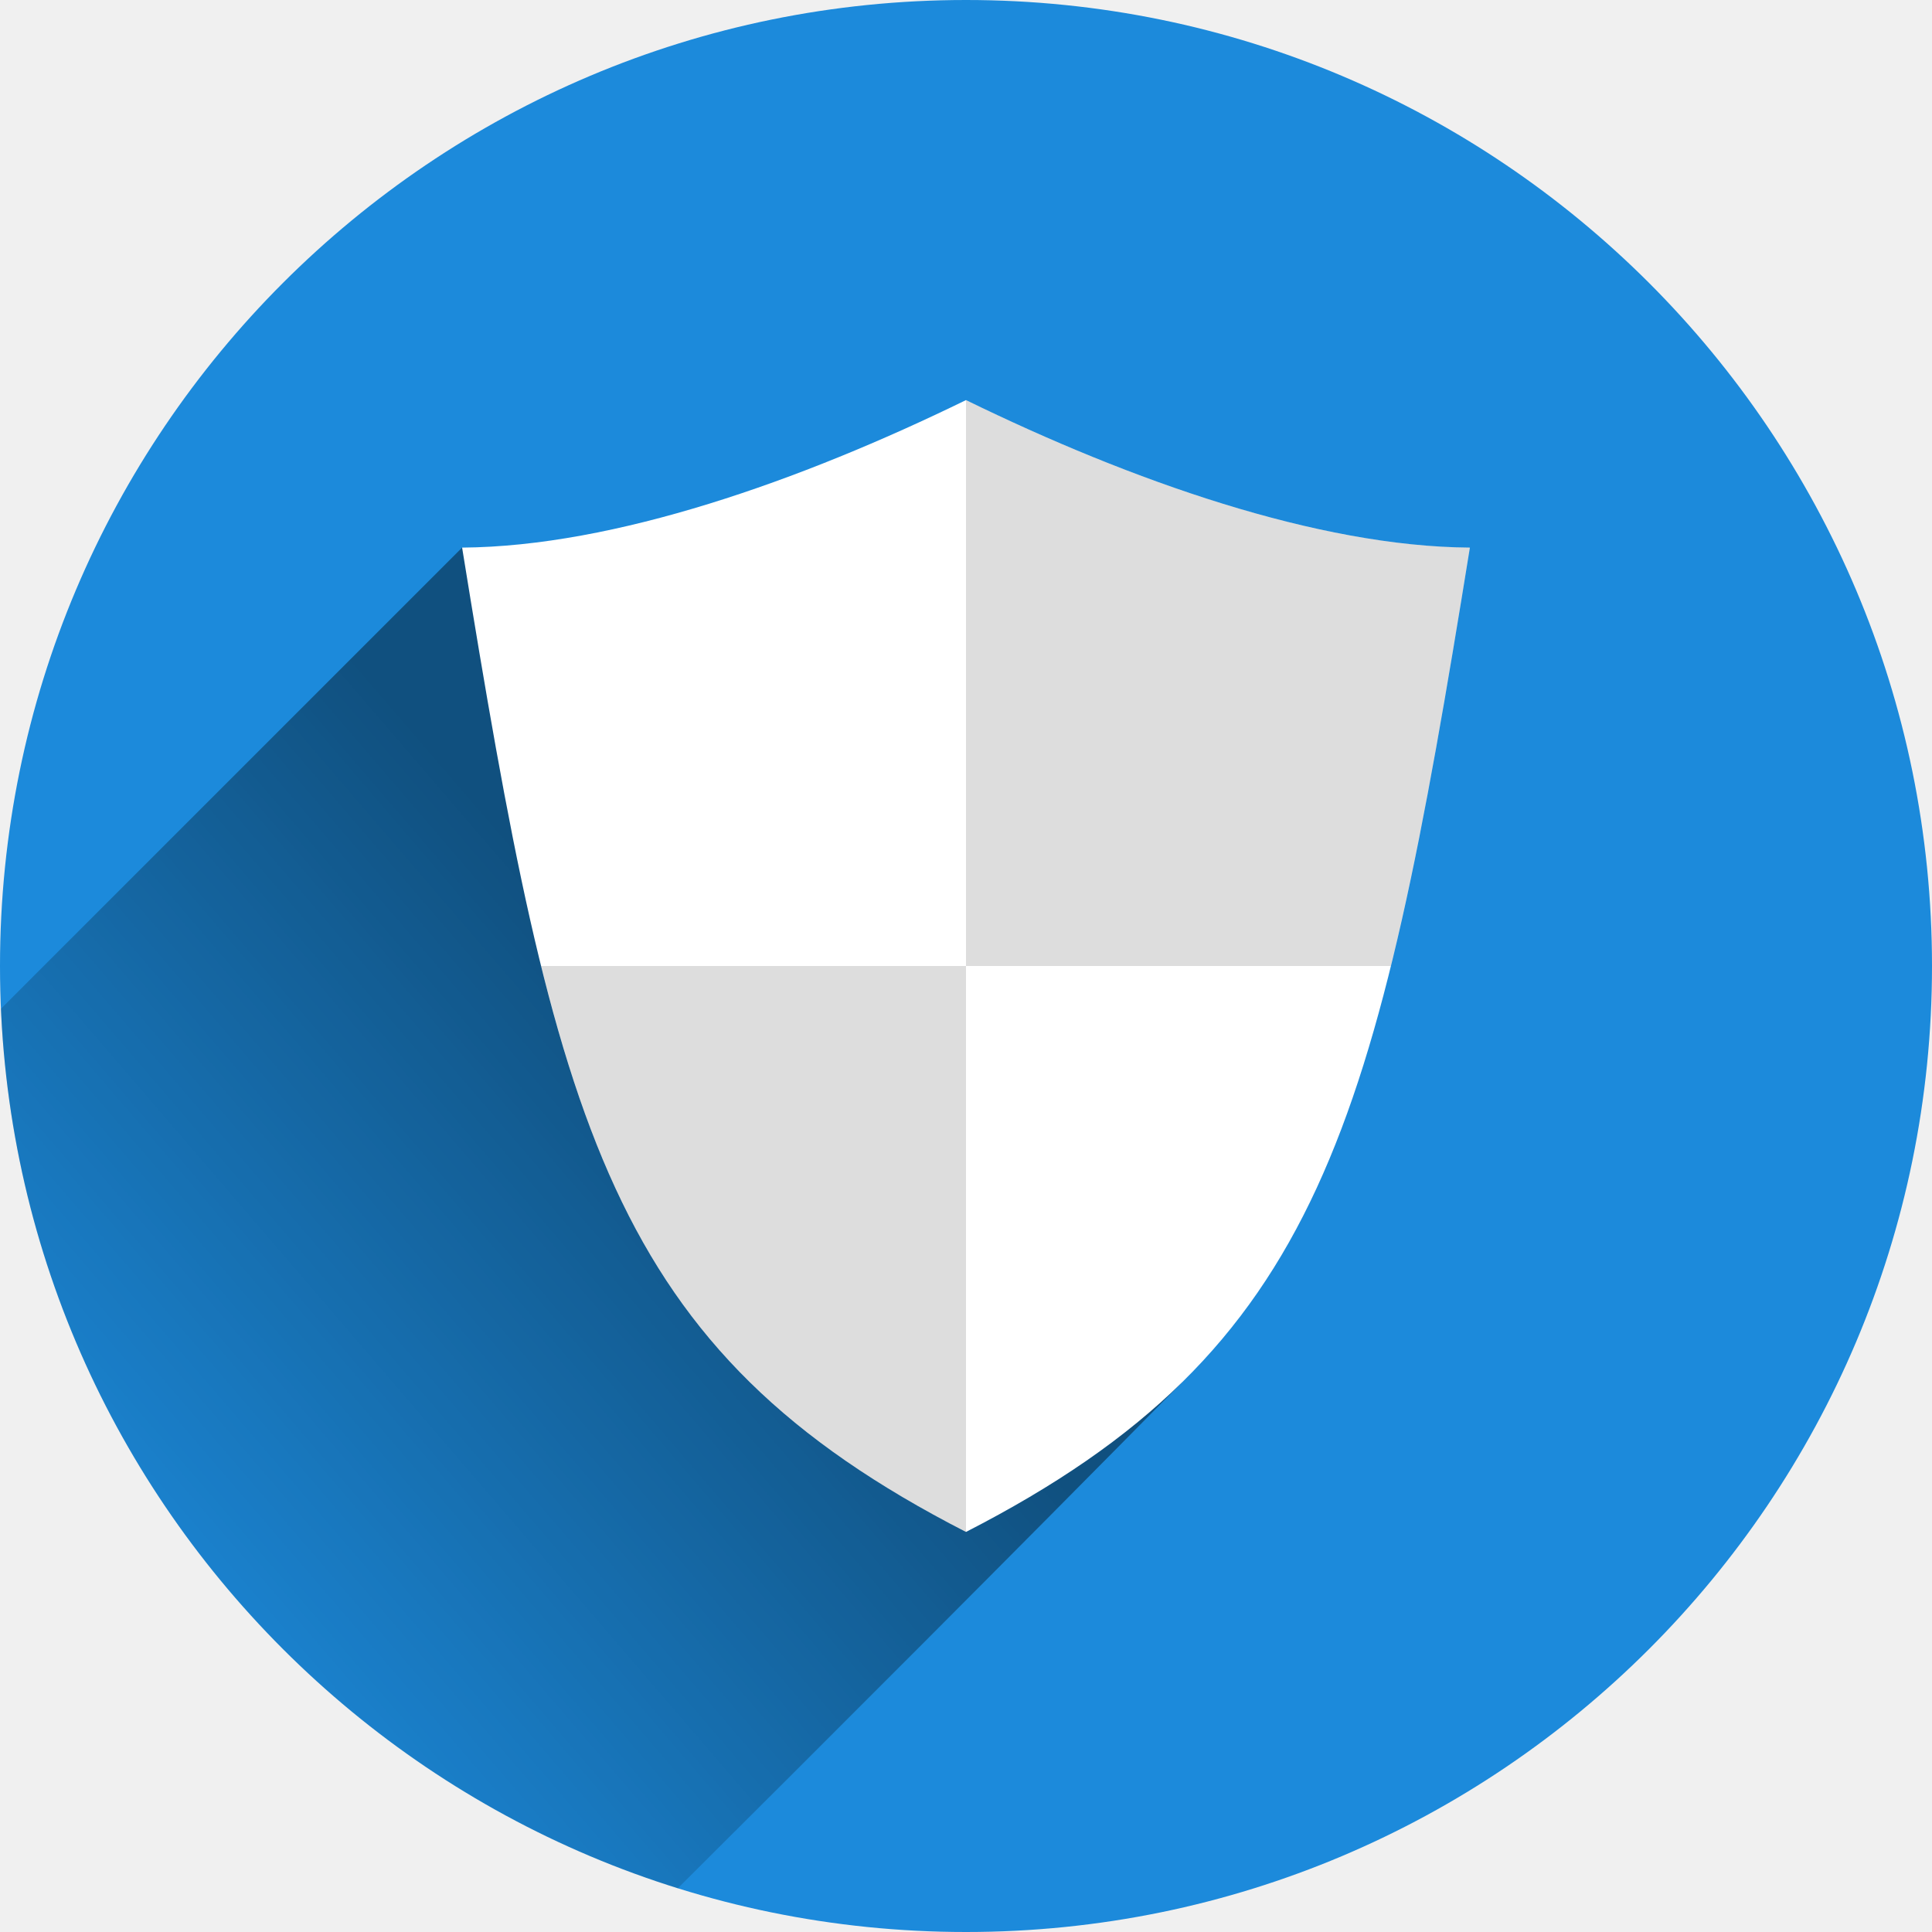
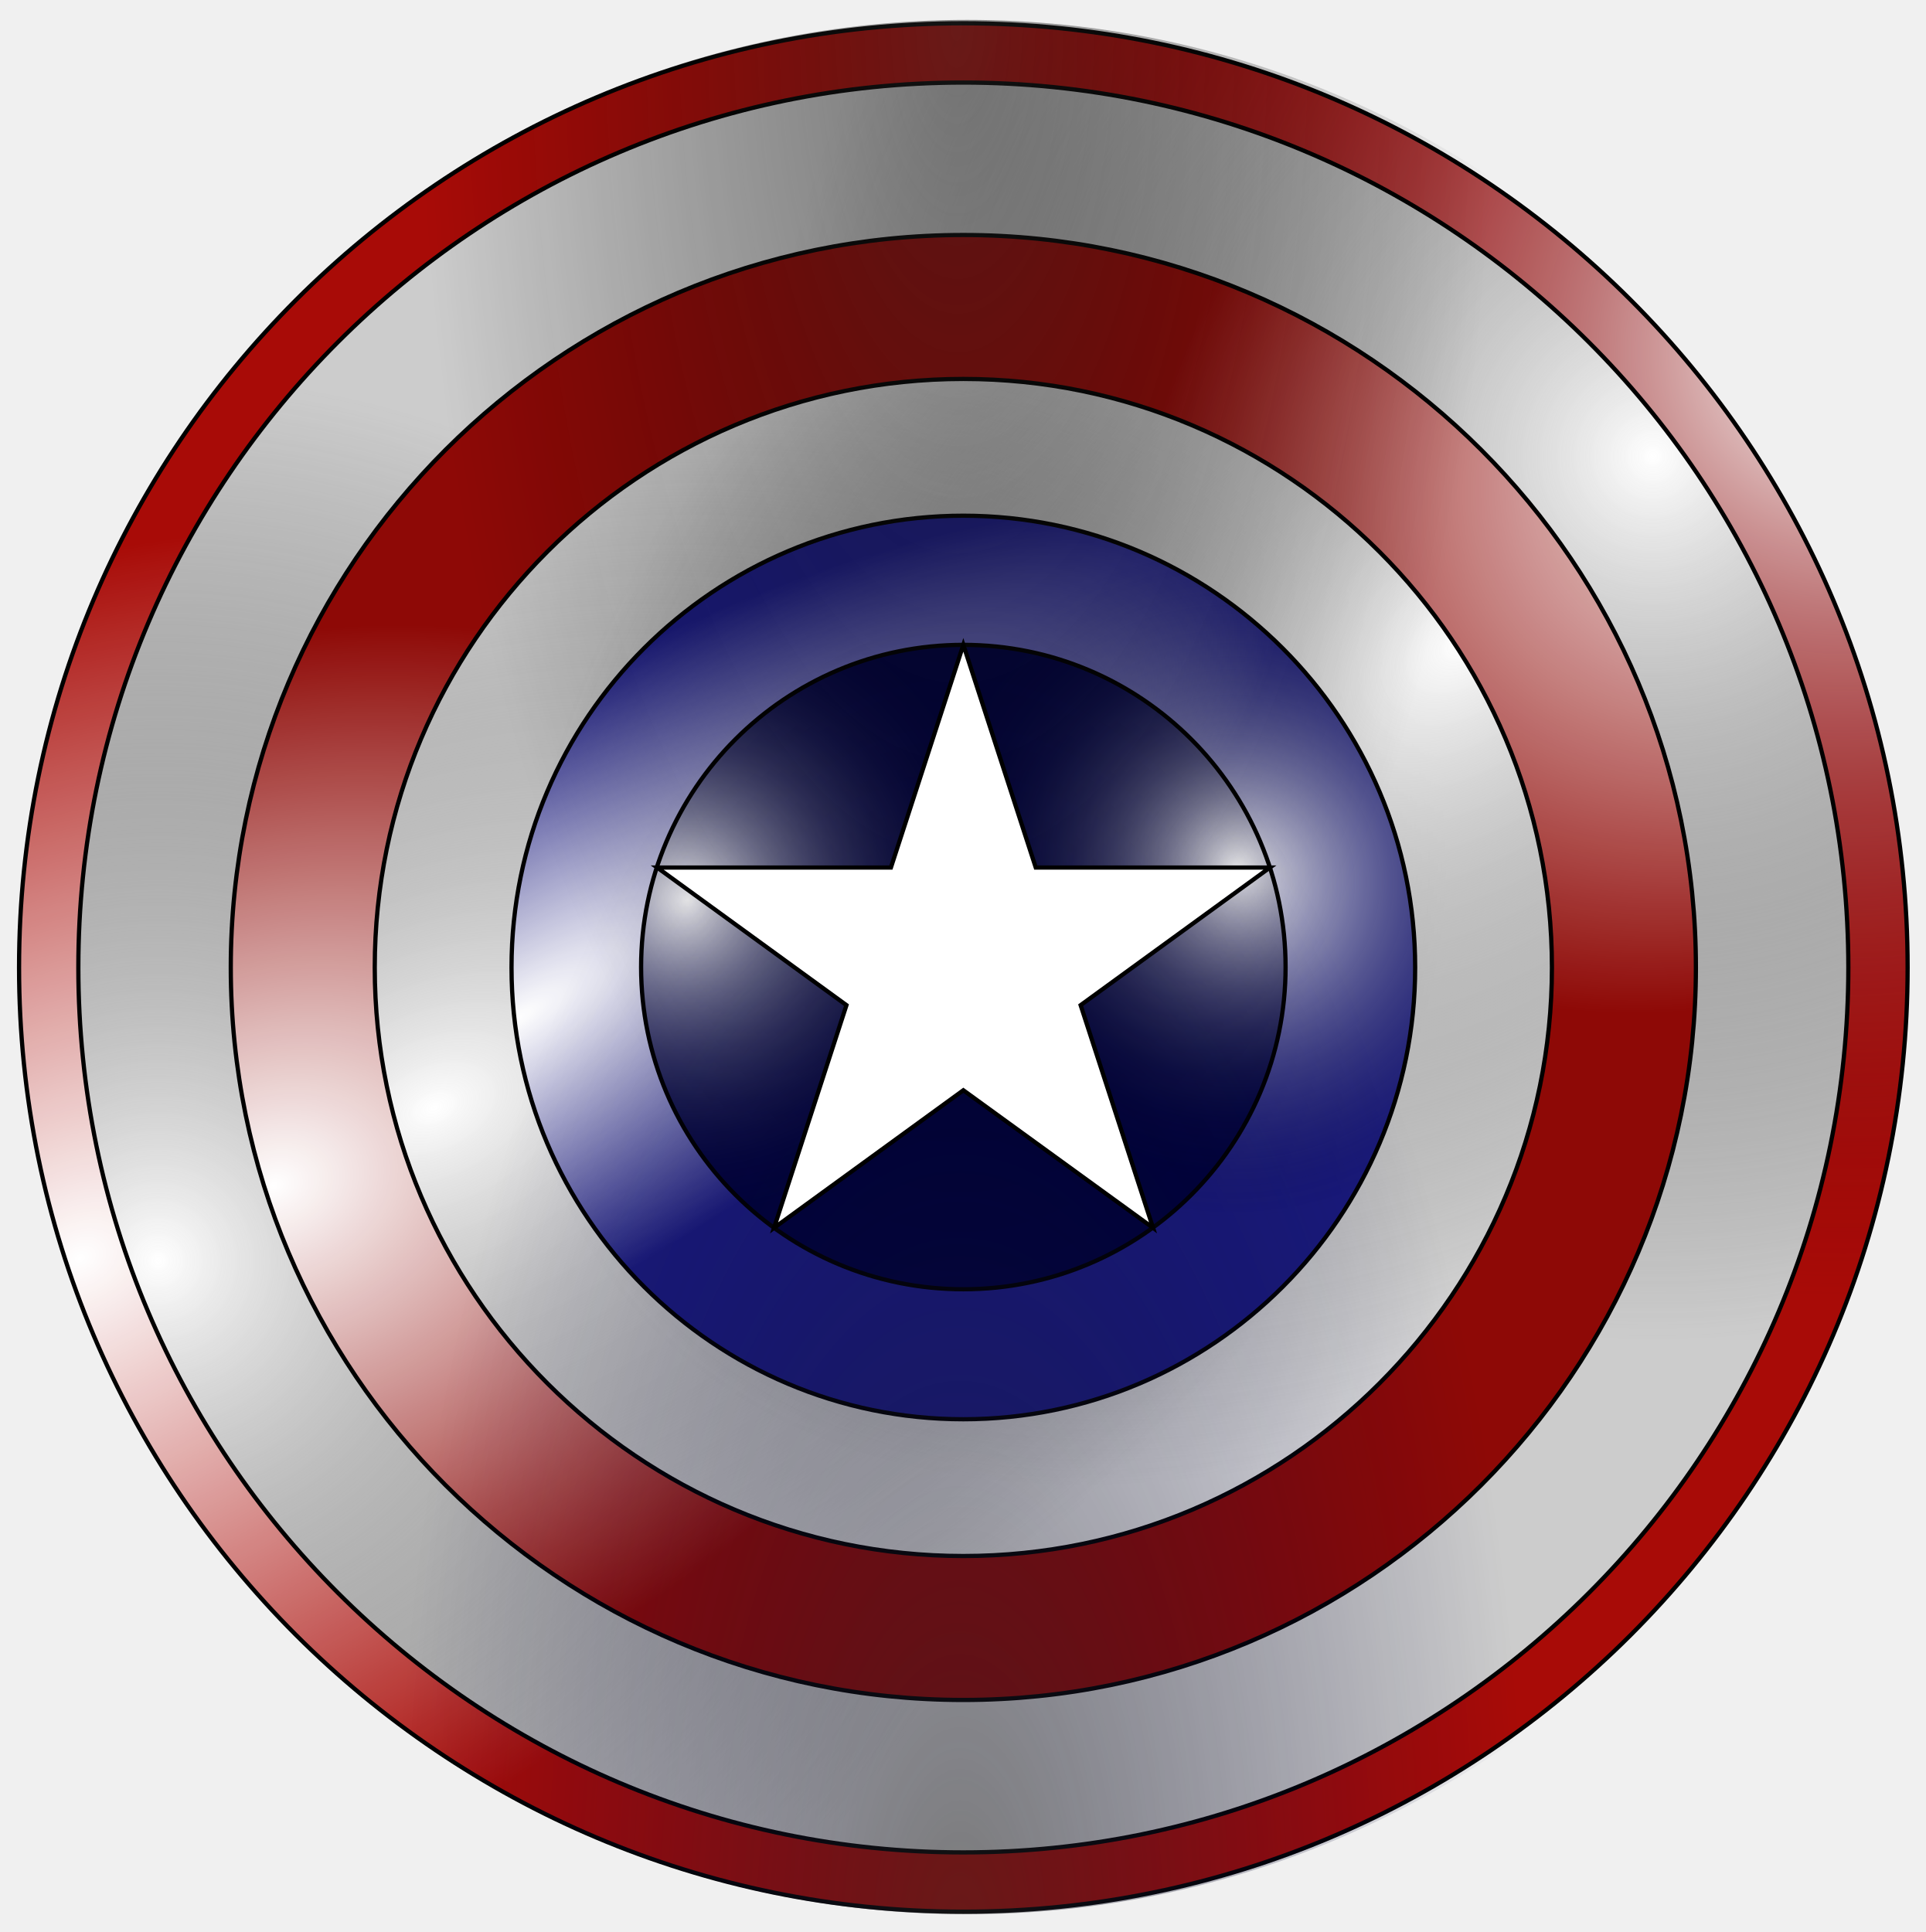
- <svg xmlns="http://www.w3.org/2000/svg" width="800" height="800" version="1.1" viewBox="0 0 800 800">
-   <defs>
-     <mask id="a" maskUnits="userSpaceOnUse">
-       <circle cx="400" cy="400" r="400" color="#000000" color-rendering="auto" fill="#fff" image-rendering="auto" shape-rendering="auto" solid-color="#000000" style="isolation:auto;mix-blend-mode:normal" />
-     </mask>
-     <linearGradient id="b" x1="291.14" x2="27.94" y1="440.49" y2="666.76" gradientUnits="userSpaceOnUse">
-       <stop stop-opacity=".42" offset="0" />
-       <stop stop-opacity="0" offset="1" />
-     </linearGradient>
-   </defs>
-   <g transform="translate(0 -252.36)">
-     <circle cx="400" cy="652.36" r="400" color="#000000" color-rendering="auto" fill="#1c8adb" image-rendering="auto" shape-rendering="auto" solid-color="#000000" style="isolation:auto;mix-blend-mode:normal" />
-     <path transform="translate(0 252.36)" d="m191.35 226.75-191.13 191.13c8.367 198.71 112.21 310.9 272.72 371.72 72.418-72.1 144.67-144.35 216.64-217.35z" fill="url(#b)" fill-rule="evenodd" mask="url(#a)" />
-     <path d="m400 418.03c-68.55 33.477-145.63 60.635-208.65 61.081 38.706 239.37 60.915 331.87 208.65 407.59 147.74-75.717 169.95-168.22 208.65-407.59-63.019-0.446-140.1-27.604-208.65-61.081z" fill="#fff" fill-rule="evenodd" />
-     <path transform="translate(0 252.36)" d="m400 165.66v234.34h175.93c11.796-47.668 21.583-104.35 32.725-173.26-63.019-0.446-140.1-27.601-208.65-61.078zm0 234.34h-175.93c29.182 117.93 70.72 180.41 175.93 234.33v-234.33z" fill-opacity=".135" fill-rule="evenodd" />
-   </g>
+ <svg xmlns="http://www.w3.org/2000/svg" enable-background="new 0 0 454.7 456.3" version="1.1" viewBox="0 0 454.7 456.3" xml:space="preserve">
+   <path d="m227.5 451.5c-123 0-223-100-223-223s100-223 223-223 223 100 223 223-100 223-223 223z" fill="#A80B07" />
+   <radialGradient id="t" cx="18.863" cy="297.2" r="223" gradientTransform="matrix(.8977 -.4407 .3121 .6359 -90.838 116.53)" gradientUnits="userSpaceOnUse">
+     <stop stop-color="#fff" offset="0" />
+     <stop stop-color="#fff" stop-opacity="0" offset="1" />
+   </radialGradient>
+   <path d="m227.5 451.5c-123 0-223-100-223-223s100-223 223-223 223 100 223 223-100 223-223 223z" fill="url(#t)" />
+   <radialGradient id="u" cx="435.33" cy="83.197" r="223" gradientUnits="userSpaceOnUse">
+     <stop stop-color="#fff" offset="0" />
+     <stop stop-color="#F0E6E6" stop-opacity=".931" offset=".069" />
+     <stop stop-color="#C8A1A4" stop-opacity=".732" offset=".268" />
+     <stop stop-color="#A6686D" stop-opacity=".543" offset=".457" />
+     <stop stop-color="#8C3C42" stop-opacity=".371" offset=".629" />
+     <stop stop-color="#791C23" stop-opacity=".217" offset=".783" />
+     <stop stop-color="#6D0810" stop-opacity=".088" offset=".912" />
+     <stop stop-color="#690109" stop-opacity="0" offset="1" />
+   </radialGradient>
+   <path d="m227.5 451.5c-123 0-223-100-223-223s100-223 223-223 223 100 223 223-100 223-223 223z" fill="url(#u)" />
+   <path d="m227.5 451.5c-123 0-223-100-223-223s100-223 223-223 223 100 223 223-100 223-223 223z" fill="none" stroke="#000" stroke-miterlimit="10" />
+   <path d="m227.5 437.5c-115.2 0-209-93.8-209-209s93.8-209 209-209 209 93.8 209 209-93.7 209-209 209z" fill="#ccc" />
+   <radialGradient id="v" cx="37.365" cy="297.79" r="209" gradientUnits="userSpaceOnUse">
+     <stop stop-color="#fff" offset="0" />
+     <stop stop-color="#ECECEC" stop-opacity=".927" offset=".073" />
+     <stop stop-color="#B4B4B4" stop-opacity=".69" offset=".31" />
+     <stop stop-color="#878787" stop-opacity=".471" offset=".529" />
+     <stop stop-color="#686868" stop-opacity=".276" offset=".724" />
+     <stop stop-color="#545454" stop-opacity=".112" offset=".888" />
+     <stop stop-color="#4D4D4D" stop-opacity="0" offset="1" />
+   </radialGradient>
+   <path d="m227.5 437.5c-115.2 0-209-93.8-209-209s93.8-209 209-209 209 93.8 209 209-93.7 209-209 209z" fill="url(#v)" />
+   <radialGradient id="w" cx="390.37" cy="107.79" r="209" gradientUnits="userSpaceOnUse">
+     <stop stop-color="#fff" offset="0" />
+     <stop stop-color="#ECECEC" stop-opacity=".927" offset=".073" />
+     <stop stop-color="#B4B4B4" stop-opacity=".69" offset=".31" />
+     <stop stop-color="#878787" stop-opacity=".471" offset=".529" />
+     <stop stop-color="#686868" stop-opacity=".276" offset=".724" />
+     <stop stop-color="#545454" stop-opacity=".112" offset=".888" />
+     <stop stop-color="#4D4D4D" stop-opacity="0" offset="1" />
+   </radialGradient>
+   <path d="m227.5 437.5c-115.2 0-209-93.8-209-209s93.8-209 209-209 209 93.8 209 209-93.7 209-209 209z" fill="url(#w)" />
+   <path d="m227.5 437.5c-115.2 0-209-93.8-209-209s93.8-209 209-209 209 93.8 209 209-93.7 209-209 209z" fill="none" stroke="#000" stroke-miterlimit="10" />
+   <path d="m227.5 401.5c-95.4 0-173-77.6-173-173s77.6-173 173-173 173 77.6 173 173-77.6 173-173 173z" fill="#8E0906" />
+   <radialGradient id="x" cx="64.617" cy="280.02" r="171.74" gradientTransform="matrix(.951 -.3093 .2299 .7069 -61.216 102.05)" gradientUnits="userSpaceOnUse">
+     <stop stop-color="#fff" offset="0" />
+     <stop stop-color="#fff" stop-opacity=".929" offset=".071" />
+     <stop stop-color="#fff" stop-opacity="0" offset="1" />
+   </radialGradient>
+   <path d="m227.5 401.5c-95.4 0-173-77.6-173-173s77.6-173 173-173 173 77.6 173 173-77.6 173-173 173z" fill="url(#x)" />
+   <radialGradient id="y" cx="428.36" cy="96.96" r="171.74" gradientTransform="matrix(-.836 .5487 -.4079 -.6215 826.04 -77.805)" gradientUnits="userSpaceOnUse">
+     <stop stop-color="#fff" offset="0" />
+     <stop stop-color="#fff" stop-opacity="0" offset="1" />
+   </radialGradient>
+   <path d="m227.5 401.5c-95.4 0-173-77.6-173-173s77.6-173 173-173 173 77.6 173 173-77.6 173-173 173z" fill="url(#y)" />
+   <path d="m227.5 401.5c-95.4 0-173-77.6-173-173s77.6-173 173-173 173 77.6 173 173-77.6 173-173 173z" fill="none" stroke="#000" stroke-miterlimit="10" />
+   <path d="m227.5 367.5c-76.6 0-139-62.4-139-139s62.4-139 139-139 139 62.4 139 139-62.3 139-139 139z" fill="#E6E6E6" />
+   <radialGradient id="z" cx="102.53" cy="261.65" r="251.82" gradientTransform="matrix(.9142 -.4052 .2604 .5875 -59.331 149.47)" gradientUnits="userSpaceOnUse">
+     <stop stop-color="#fff" offset="0" />
+     <stop stop-color="#ECECEC" stop-opacity=".927" offset=".073" />
+     <stop stop-color="#B4B4B4" stop-opacity=".69" offset=".31" />
+     <stop stop-color="#878787" stop-opacity=".471" offset=".529" />
+     <stop stop-color="#686868" stop-opacity=".276" offset=".724" />
+     <stop stop-color="#545454" stop-opacity=".112" offset=".888" />
+     <stop stop-color="#4D4D4D" stop-opacity="0" offset="1" />
+   </radialGradient>
+   <path d="m227.5 367.5c-76.6 0-139-62.4-139-139s62.4-139 139-139 139 62.4 139 139-62.3 139-139 139z" fill="url(#z)" />
+   <radialGradient id="aa" cx="345.53" cy="151.65" r="251.82" gradientTransform="matrix(-.7971 .6038 -.388 -.5122 679.8 20.683)" gradientUnits="userSpaceOnUse">
+     <stop stop-color="#fff" offset="0" />
+     <stop stop-color="#ECECEC" stop-opacity=".927" offset=".073" />
+     <stop stop-color="#B4B4B4" stop-opacity=".69" offset=".31" />
+     <stop stop-color="#878787" stop-opacity=".471" offset=".529" />
+     <stop stop-color="#686868" stop-opacity=".276" offset=".724" />
+     <stop stop-color="#545454" stop-opacity=".112" offset=".888" />
+     <stop stop-color="#4D4D4D" stop-opacity="0" offset="1" />
+   </radialGradient>
+   <path d="m227.5 367.5c-76.6 0-139-62.4-139-139s62.4-139 139-139 139 62.4 139 139-62.3 139-139 139z" fill="url(#aa)" />
+   <path d="m227.5 367.5c-76.6 0-139-62.4-139-139s62.4-139 139-139 139 62.4 139 139-62.3 139-139 139z" fill="none" stroke="#000" stroke-miterlimit="10" />
+   <path d="m227.5 335.2c-58.8 0-106.7-47.9-106.7-106.7s47.9-106.7 106.7-106.7 106.7 47.9 106.7 106.7-47.8 106.7-106.7 106.7z" fill="#1A1A7C" />
+   <radialGradient id="ab" cx="290.92" cy="208.33" r="79.344" gradientUnits="userSpaceOnUse">
+     <stop stop-color="#fff" offset="0" />
+     <stop stop-color="#5D5E82" stop-opacity=".362" offset=".638" />
+     <stop stop-color="#00013A" stop-opacity="0" offset="1" />
+   </radialGradient>
+   <path d="m227.5 335.2c-58.8 0-106.7-47.9-106.7-106.7s47.9-106.7 106.7-106.7 106.7 47.9 106.7 106.7-47.8 106.7-106.7 106.7z" fill="url(#ab)" />
+   <radialGradient id="o" cx="121.49" cy="240.92" r="207.14" gradientTransform="matrix(.8555 -.5178 .1616 .2669 -21.368 239.52)" gradientUnits="userSpaceOnUse">
+     <stop stop-color="#fff" offset="0" />
+     <stop stop-color="#fff" stop-opacity="0" offset="1" />
+   </radialGradient>
+   <path d="m227.5 335.2c-58.8 0-106.7-47.9-106.7-106.7s47.9-106.7 106.7-106.7 106.7 47.9 106.7 106.7-47.8 106.7-106.7 106.7z" fill="url(#o)" />
+   <path d="m227.5 335.2c-58.8 0-106.7-47.9-106.7-106.7s47.9-106.7 106.7-106.7 106.7 47.9 106.7 106.7-47.8 106.7-106.7 106.7z" fill="none" stroke="#000" stroke-miterlimit="10" />
+   <circle cx="227.5" cy="228.4" r="76.1" fill="#00013A" />
+   <radialGradient id="p" cx="162.44" cy="212.52" r="78.114" gradientUnits="userSpaceOnUse">
+     <stop stop-color="#fff" offset="0" />
+     <stop stop-color="#E5E5EB" stop-opacity=".929" offset=".071" />
+     <stop stop-color="#A0A1B6" stop-opacity=".73" offset=".27" />
+     <stop stop-color="#67688A" stop-opacity=".542" offset=".458" />
+     <stop stop-color="#3B3B67" stop-opacity=".37" offset=".63" />
+     <stop stop-color="#1B1B4E" stop-opacity=".216" offset=".784" />
+     <stop stop-color="#07083F" stop-opacity=".088" offset=".912" />
+     <stop stop-color="#00013A" stop-opacity="0" offset="1" />
+   </radialGradient>
+   <circle cx="227.5" cy="228.4" r="76.1" fill="url(#p)" />
+   <radialGradient id="q" cx="292.1" cy="205.33" r="78.114" gradientUnits="userSpaceOnUse">
+     <stop stop-color="#fff" offset="0" />
+     <stop stop-color="#DBDBE3" stop-opacity=".92" offset=".08" />
+     <stop stop-color="#A2A2B7" stop-opacity=".779" offset=".221" />
+     <stop stop-color="#707191" stop-opacity=".638" offset=".362" />
+     <stop stop-color="#484972" stop-opacity=".5" offset=".5" />
+     <stop stop-color="#282959" stop-opacity=".365" offset=".635" />
+     <stop stop-color="#121348" stop-opacity=".235" offset=".765" />
+     <stop stop-color="#05063E" stop-opacity=".111" offset=".889" />
+     <stop stop-color="#00013A" stop-opacity="0" offset="1" />
+   </radialGradient>
+   <circle cx="227.5" cy="228.4" r="76.1" fill="url(#q)" />
+   <circle cx="227.5" cy="228.4" r="76.1" fill="none" stroke="#000" stroke-miterlimit="10" />
+   <radialGradient id="r" cx="225.91" cy="6.611" r="299.69" gradientTransform="matrix(.0037509 1 -.424 .0015903 227.87 -219.31)" gradientUnits="userSpaceOnUse">
+     <stop stop-color="#282828" stop-opacity=".5" offset="0" />
+     <stop stop-color="#1A1A1A" stop-opacity=".377" offset=".245" />
+     <stop stop-color="#070707" stop-opacity=".154" offset=".692" />
+     <stop stop-opacity="0" offset="1" />
+   </radialGradient>
+   <circle cx="228.4" cy="228.4" r="223.7" fill="url(#r)" />
+   <radialGradient id="s" cx="226.69" cy="459.74" r="315.99" gradientTransform="matrix(4.5e-11 -1 .424 1.9079e-11 31.776 686.43)" gradientUnits="userSpaceOnUse">
+     <stop stop-color="#282828" stop-opacity=".5" offset="0" />
+     <stop stop-color="#1A1B2E" stop-opacity=".377" offset=".245" />
+     <stop stop-color="#070837" stop-opacity=".154" offset=".692" />
+     <stop stop-color="#00013A" stop-opacity="0" offset="1" />
+   </radialGradient>
+   <circle cx="228.4" cy="228.4" r="223.7" fill="url(#s)" />
+   <polygon points="227.5 152.3 244.6 204.9 299.9 204.9 255.2 237.4 272.3 290 227.5 257.5 182.8 290 199.9 237.4 155.2 204.9 210.4 204.9" fill="#fff" stroke="#000" stroke-miterlimit="10" />
</svg>
